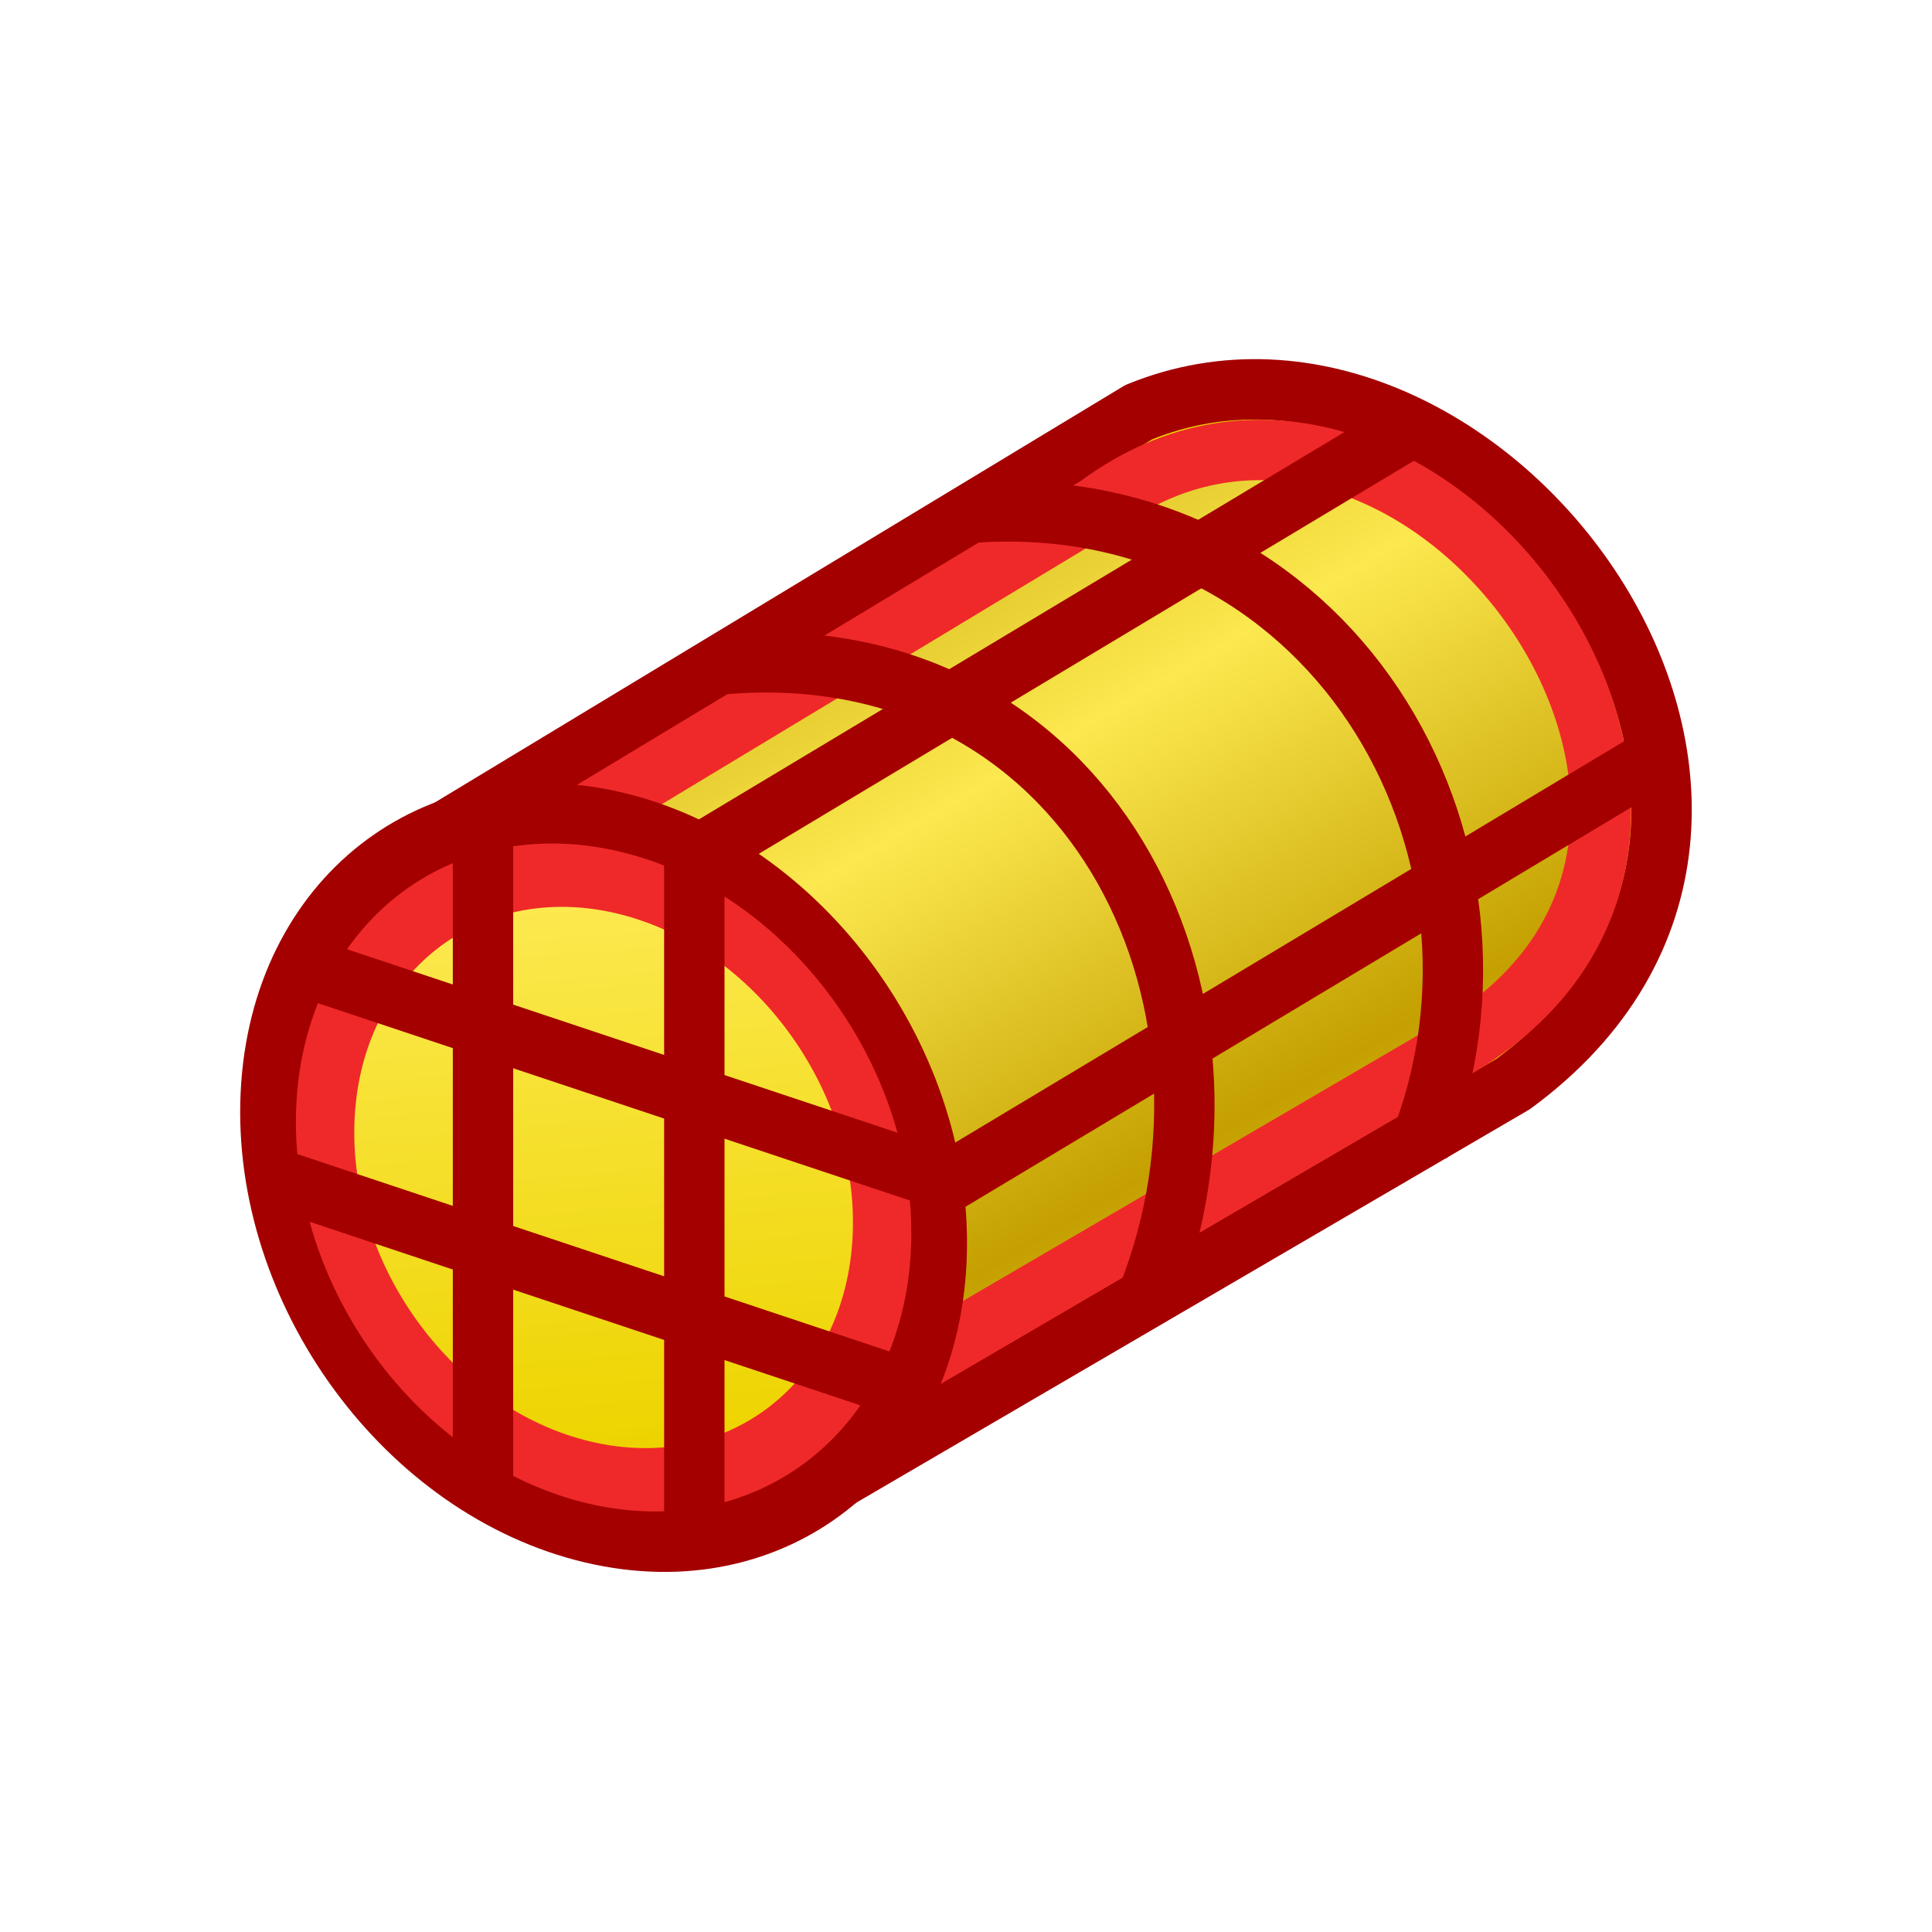
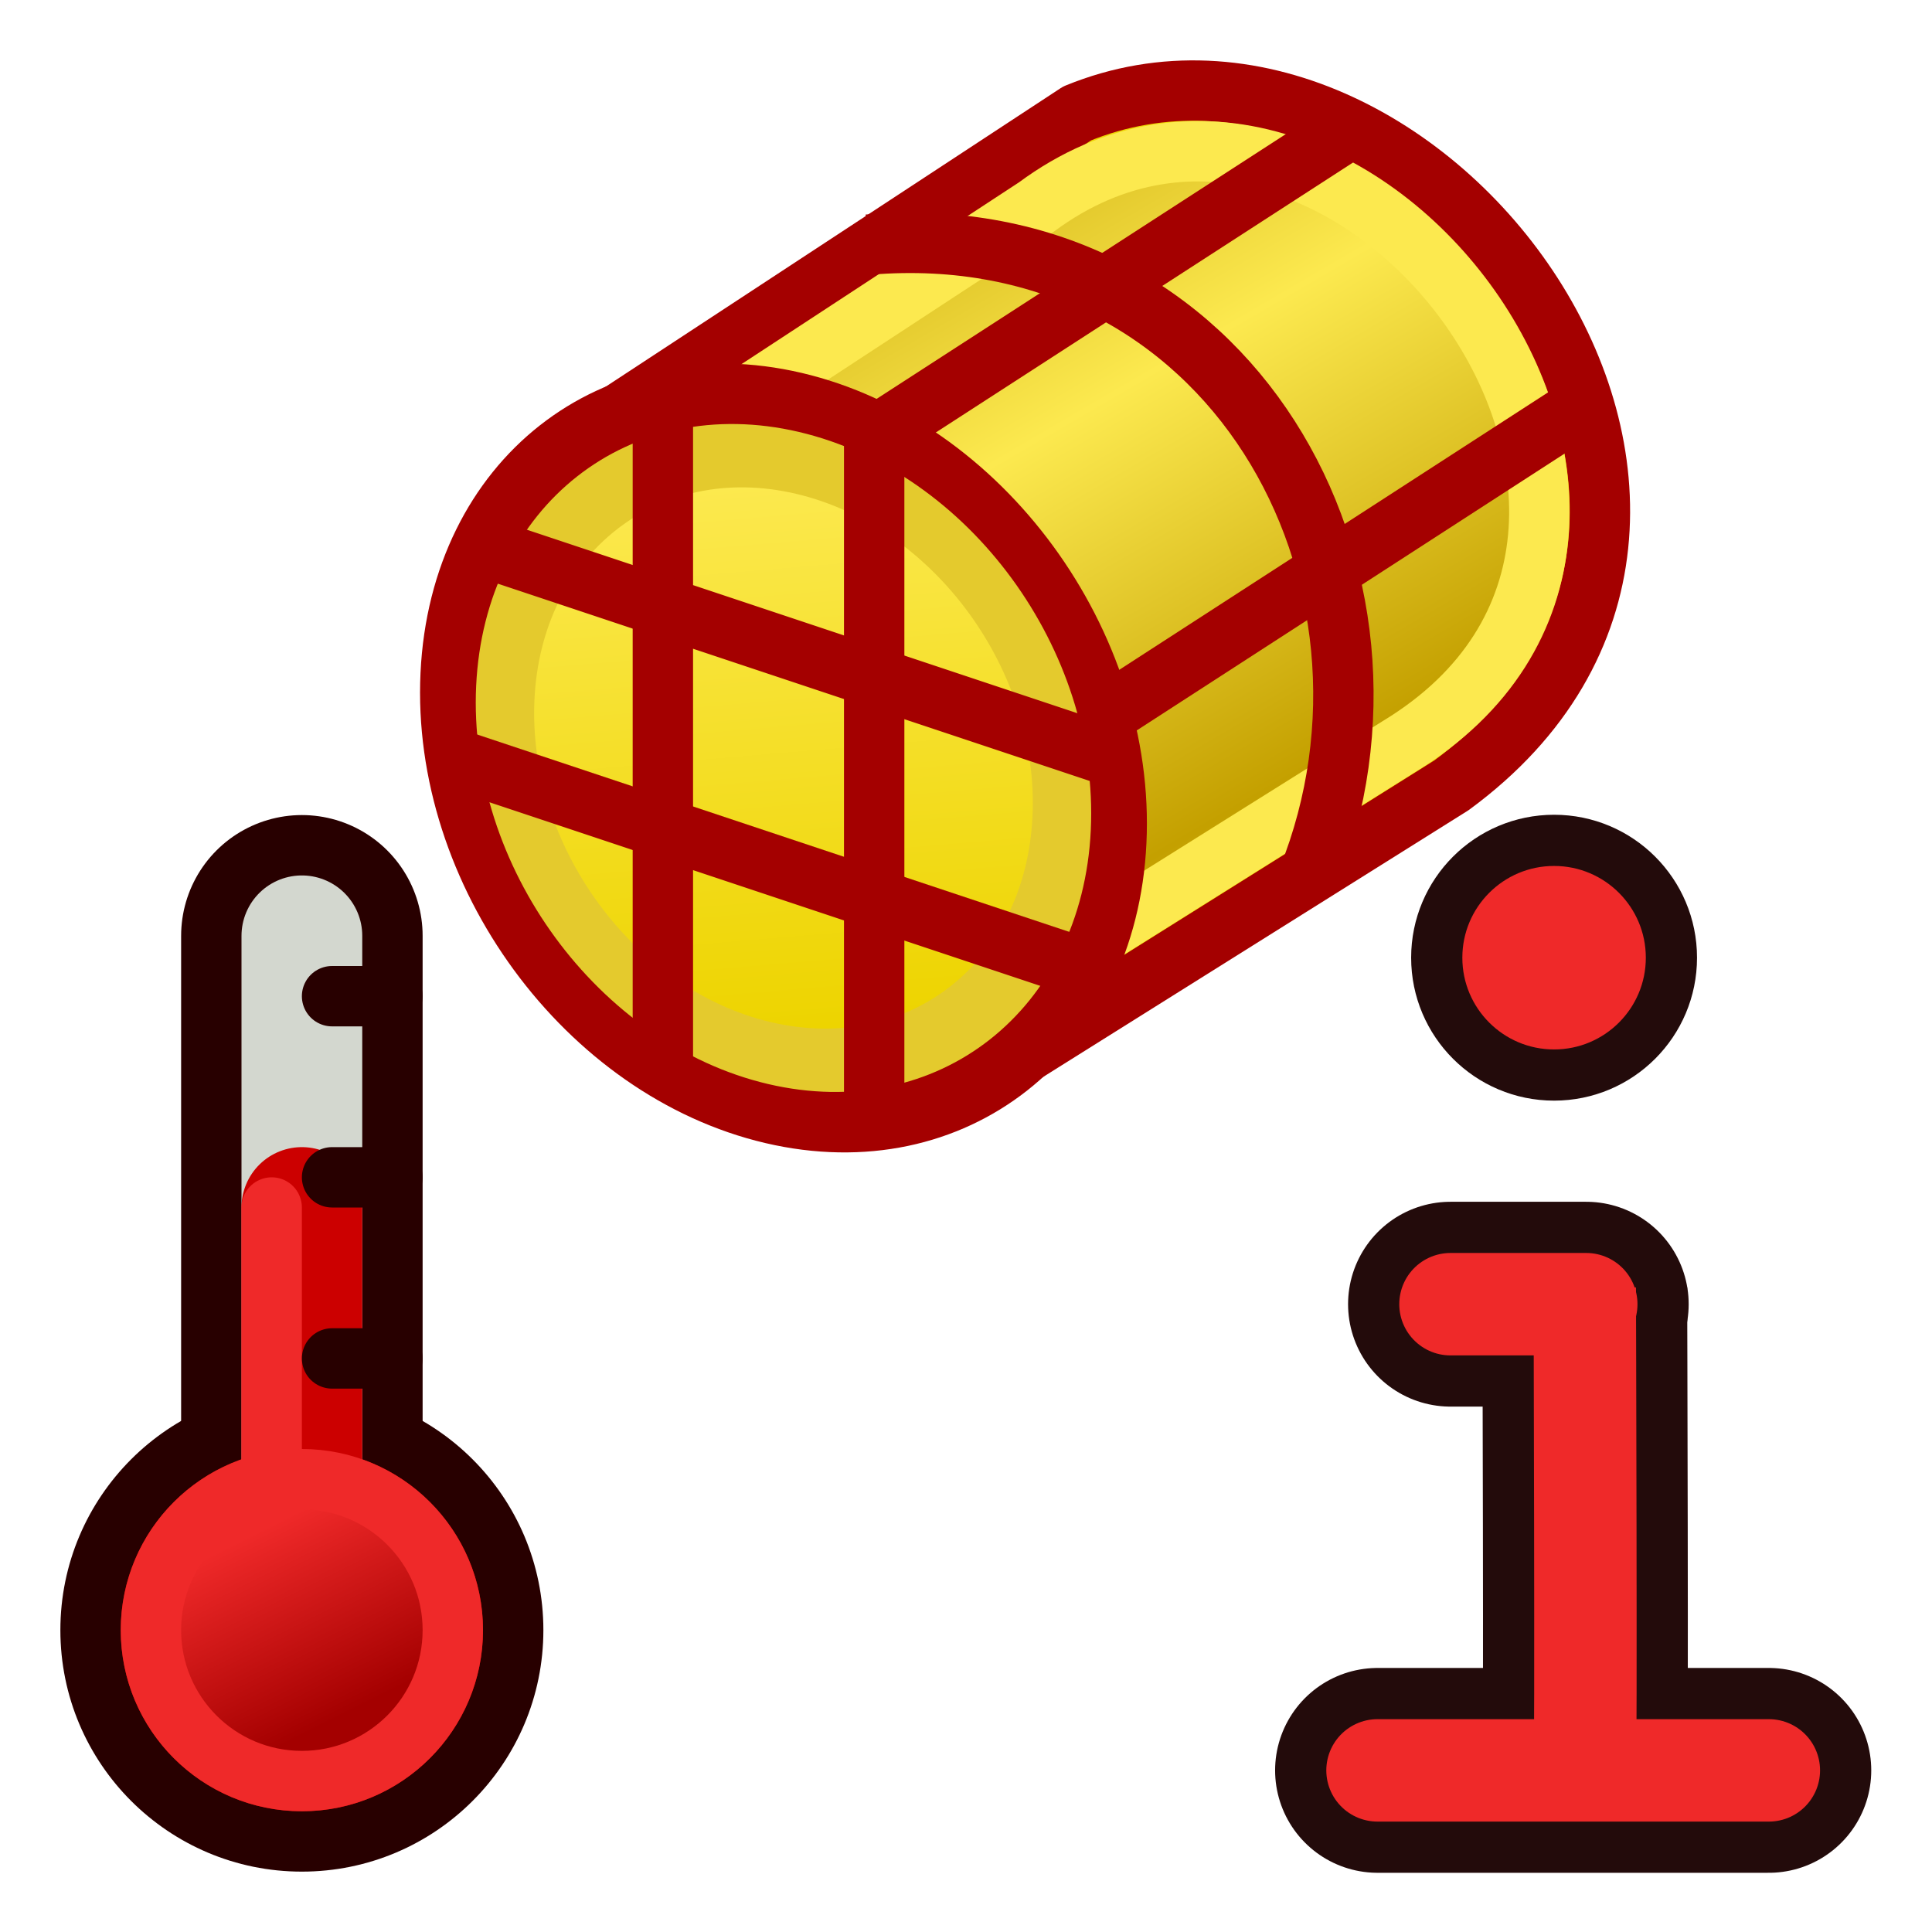
<svg xmlns="http://www.w3.org/2000/svg" xmlns:xlink="http://www.w3.org/1999/xlink" width="64px" height="64px" id="svg2860" version="1.1">
  <defs id="defs2862">
+     <linearGradient id="linearGradient3929">
+       <stop style="stop-color:#a40000;stop-opacity:1" offset="0" id="stop3931" />
+       <stop style="stop-color:#ef2929;stop-opacity:1" offset="1" id="stop3933" />
+     </linearGradient>
    <radialGradient xlink:href="#linearGradient3377" id="radialGradient3703" gradientUnits="userSpaceOnUse" cx="135.383" cy="97.37" fx="135.383" fy="97.37" r="19.467" gradientTransform="matrix(0.97435,0.2250379,-0.4623105,2.001673,48.48755,-127.9988)" />
    <linearGradient id="linearGradient3377">
      <stop id="stop3379" offset="0" style="stop-color:#faff2b;stop-opacity:1" />
      <stop id="stop3381" offset="1" style="stop-color:#ffaa00;stop-opacity:1" />
    </linearGradient>
    <radialGradient xlink:href="#linearGradient3377" id="radialGradient3705" gradientUnits="userSpaceOnUse" cx="148.883" cy="81.87" fx="148.883" fy="81.87" r="19.467" gradientTransform="matrix(1.385259,-0.05136783,0.03705629,0.9993132,-60.3924,7.704044)" />
    <radialGradient xlink:href="#linearGradient3377-4" id="radialGradient3703-8" gradientUnits="userSpaceOnUse" cx="135.383" cy="97.37" fx="135.383" fy="97.37" r="19.467" gradientTransform="matrix(0.97435,0.2250379,-0.4623105,2.001673,48.48755,-127.9988)" />
    <linearGradient id="linearGradient3377-4">
      <stop id="stop3379-3" offset="0" style="stop-color:#faff2b;stop-opacity:1" />
      <stop id="stop3381-0" offset="1" style="stop-color:#ffaa00;stop-opacity:1" />
    </linearGradient>
-     <linearGradient xlink:href="#linearGradient3859" id="linearGradient3865" x1="32.558" y1="32.918" x2="26.302" y2="12.207" gradientUnits="userSpaceOnUse" />
-     <linearGradient id="linearGradient3859">
-       <stop style="stop-color:#edd400;stop-opacity:1" offset="0" id="stop3861" />
-       <stop style="stop-color:#fce94f;stop-opacity:1" offset="1" id="stop3863" />
+     <linearGradient xlink:href="#linearGradient3851-7-2" id="linearGradient3367" gradientUnits="userSpaceOnUse" gradientTransform="translate(-20,-5.999998)" spreadMethod="reflect" x1="-11" y1="26" x2="-18" y2="14" />
+     <linearGradient id="linearGradient3851-7-2">
+       <stop style="stop-color:#c4a000;stop-opacity:1" offset="0" id="stop3853-9-4" />
+       <stop style="stop-color:#fce94f;stop-opacity:1" offset="1" id="stop3855-8-4" />
    </linearGradient>
-     <linearGradient xlink:href="#linearGradient3851" id="linearGradient3857" x1="-11" y1="26" x2="-18" y2="14" gradientUnits="userSpaceOnUse" spreadMethod="reflect" gradientTransform="translate(54,8)" />
-     <linearGradient id="linearGradient3851">
-       <stop style="stop-color:#c4a000;stop-opacity:1" offset="0" id="stop3853" />
-       <stop style="stop-color:#fce94f;stop-opacity:1" offset="1" id="stop3855" />
+     <linearGradient xlink:href="#linearGradient3838-1" id="linearGradient3371" gradientUnits="userSpaceOnUse" x1="2802.963" y1="538.362" x2="2859.726" y2="786.056" />
+     <linearGradient id="linearGradient3838-1">
+       <stop style="stop-color:#34e0e2;stop-opacity:1" offset="0" id="stop3840-2" />
+       <stop style="stop-color:#06989a;stop-opacity:1" offset="1" id="stop3842-0" />
    </linearGradient>
-     <linearGradient xlink:href="#linearGradient3851" id="linearGradient3071" gradientUnits="userSpaceOnUse" gradientTransform="translate(54,8)" spreadMethod="reflect" x1="-11" y1="26" x2="-18" y2="14" />
-     <linearGradient xlink:href="#linearGradient3859" id="linearGradient3073" gradientUnits="userSpaceOnUse" x1="32.558" y1="32.918" x2="26.302" y2="12.207" />
+     <linearGradient xlink:href="#linearGradient3859-3-8" id="linearGradient3369" gradientUnits="userSpaceOnUse" x1="32.558" y1="32.918" x2="26.302" y2="12.207" />
+     <linearGradient id="linearGradient3859-3-8">
+       <stop style="stop-color:#edd400;stop-opacity:1" offset="0" id="stop3861-1-7" />
+       <stop style="stop-color:#fce94f;stop-opacity:1" offset="1" id="stop3863-2-4" />
+     </linearGradient>
+     <linearGradient xlink:href="#linearGradient3929" id="linearGradient3935" x1="9.6" y1="60.8" x2="4.8" y2="51.2" gradientUnits="userSpaceOnUse" />
  </defs>
  <g id="layer1">
-     <g id="g3056" transform="translate(0,2)">
-       <path id="path3063" d="M 13.502,26.298 37.723,11.654 C 49.067,7.011 62.452,24.863 50.125,33.91 l -23.696,13.841 z" style="fill:#edd400;stroke:#a40000;stroke-width:2;stroke-linecap:butt;stroke-linejoin:round;stroke-opacity:1" />
-       <path id="path3063-3" d="M 12.421,29.205 36.368,14.758 C 46.733,7.061 60.314,25.383 48.378,32.629 l -23.696,13.841 z" style="fill:url(#linearGradient3071);fill-opacity:1;stroke:#ef2929;stroke-width:2;stroke-linecap:butt;stroke-linejoin:round;stroke-opacity:1" />
-       <path id="path3875" d="M 32,15 C 44,14 51,26 47,36" style="fill:none;stroke:#a40000;stroke-width:2;stroke-linecap:butt;stroke-linejoin:miter;stroke-opacity:1" />
-       <path id="path3875-5" d="M 24,20 C 36,19 42,31 38,41" style="fill:none;stroke:#a40000;stroke-width:2;stroke-linecap:butt;stroke-linejoin:miter;stroke-opacity:1" />
-       <path id="path3895" d="M 22,27 47,12" style="fill:none;stroke:#a40000;stroke-width:2;stroke-linecap:butt;stroke-linejoin:miter;stroke-opacity:1" />
-       <path id="path3895-6" d="M 30,38 55,23" style="fill:none;stroke:#a40000;stroke-width:2;stroke-linecap:butt;stroke-linejoin:miter;stroke-opacity:1" />
-       <g transform="matrix(0.9214817,0.2164766,-0.04656814,0.977527,6.871663,19.09546)" id="g3031">
-         <path id="path3011" d="m 44,22 c 0,6.627 -5.373,12 -12,12 -6.627,0 -12,-5.373 -12,-12 0,-6.627 5.373,-12 12,-12 6.627,0 12,5.373 12,12 z" style="fill:#ef2929;stroke:#a40000;stroke-width:2.096;stroke-linecap:round;stroke-linejoin:round;stroke-miterlimit:4" transform="translate(-17,-7)" />
-         <path id="path3011-3" d="m 44,22 c 0,6.627 -5.373,12 -12,12 -6.627,0 -12,-5.373 -12,-12 0,-6.627 5.373,-12 12,-12 6.627,0 12,5.373 12,12 z" style="fill:url(#linearGradient3073);fill-opacity:1;stroke:#ef2929;stroke-width:2.515;stroke-linecap:round;stroke-linejoin:round;stroke-miterlimit:4" transform="matrix(0.8333333,0,0,0.8333333,-11.66667,-3.333333)" />
+     <g id="g3350" transform="translate(79.95834,2.103574)">
+       <path id="path3063-1" d="M -60.498,12.298 -44.277,1.654 c 11.343,-4.643 24.729,13.209 12.401,22.256 l -15.696,9.841 z" style="color:#000000;font-style:normal;font-variant:normal;font-weight:normal;font-stretch:normal;font-size:54.215px;font-family:Arial;-inkscape-font-specification:Arial;display:inline;overflow:visible;visibility:visible;fill:#edd400;fill-opacity:1;fill-rule:nonzero;stroke:#a40000;stroke-width:2;stroke-linecap:butt;stroke-linejoin:round;stroke-miterlimit:4;stroke-dasharray:none;stroke-dashoffset:0;stroke-opacity:1;marker:none;enable-background:accumulate" />
+       <path id="path3063-3-0" d="M -61.579,15.205 -45.632,4.758 c 10.365,-7.697 23.946,10.626 12.01,17.872 l -15.696,9.841 z" style="color:#000000;font-style:normal;font-variant:normal;font-weight:normal;font-stretch:normal;font-size:54.215px;font-family:Arial;-inkscape-font-specification:Arial;display:inline;overflow:visible;visibility:visible;fill:url(#linearGradient3367);fill-opacity:1;fill-rule:nonzero;stroke:#fce94f;stroke-width:2;stroke-linecap:butt;stroke-linejoin:round;stroke-miterlimit:4;stroke-dasharray:none;stroke-dashoffset:0;stroke-opacity:1;marker:none;enable-background:accumulate" />
+       <path id="path3875-5-7" d="m -51.2,6 c 12,-1 18.571,11 14.571,21" style="color:#000000;font-style:normal;font-variant:normal;font-weight:normal;font-stretch:normal;font-size:54.215px;font-family:Arial;-inkscape-font-specification:Arial;display:inline;overflow:visible;visibility:visible;fill:none;stroke:#a40000;stroke-width:2;stroke-linecap:butt;stroke-linejoin:miter;stroke-miterlimit:4;stroke-dasharray:none;stroke-dashoffset:0;stroke-opacity:1;marker:none;enable-background:accumulate" />
+       <path id="path3895-60" d="M -52,13 -35,2" style="color:#000000;font-style:normal;font-variant:normal;font-weight:normal;font-stretch:normal;font-size:54.215px;font-family:Arial;-inkscape-font-specification:Arial;display:inline;overflow:visible;visibility:visible;fill:none;stroke:#a40000;stroke-width:2;stroke-linecap:butt;stroke-linejoin:miter;stroke-miterlimit:4;stroke-dasharray:none;stroke-dashoffset:0;stroke-opacity:1;marker:none;enable-background:accumulate" />
+       <path id="path3895-6-1" d="M -44,22 -27,11" style="color:#000000;font-style:normal;font-variant:normal;font-weight:normal;font-stretch:normal;font-size:54.215px;font-family:Arial;-inkscape-font-specification:Arial;display:inline;overflow:visible;visibility:visible;fill:none;stroke:#a40000;stroke-width:2;stroke-linecap:butt;stroke-linejoin:miter;stroke-miterlimit:4;stroke-dasharray:none;stroke-dashoffset:0;stroke-opacity:1;marker:none;enable-background:accumulate" />
+       <g style="color:#000000;font-style:normal;font-variant:normal;font-weight:normal;font-stretch:normal;font-size:54.215px;font-family:Arial;-inkscape-font-specification:Arial;display:inline;overflow:visible;visibility:visible;fill:url(#linearGradient3371);fill-opacity:1;fill-rule:nonzero;stroke:#042a2a;stroke-width:15.059;stroke-linecap:round;stroke-linejoin:round;stroke-miterlimit:4;stroke-dasharray:none;stroke-dashoffset:0;stroke-opacity:1;marker:none;enable-background:accumulate" transform="matrix(0.9214817,0.2164766,-0.04656812,0.977527,-67.12833,5.095466)" id="g3031-0">
+         <path id="path3011-2" d="m 44,22 c 0,6.627 -5.373,12 -12,12 -6.627,0 -12,-5.373 -12,-12 0,-6.627 5.373,-12 12,-12 6.627,0 12,5.373 12,12 z" style="fill:#ef2929;stroke:#a40000;stroke-width:2.096;stroke-linecap:round;stroke-linejoin:round;stroke-miterlimit:4" transform="translate(-17,-7)" />
+         <path id="path3011-3-5" d="m 44,22 c 0,6.627 -5.373,12 -12,12 -6.627,0 -12,-5.373 -12,-12 0,-6.627 5.373,-12 12,-12 6.627,0 12,5.373 12,12 z" style="fill:url(#linearGradient3369);fill-opacity:1;stroke:#e4ca2d;stroke-width:2.515;stroke-linecap:round;stroke-linejoin:round;stroke-miterlimit:4;stroke-opacity:1" transform="matrix(0.8333333,0,0,0.8333333,-11.66667,-3.333333)" />
      </g>
-       <path id="path3867" d="m 23,26 0,23" style="fill:none;stroke:#a40000;stroke-width:2;stroke-linecap:butt;stroke-linejoin:miter;stroke-opacity:1" />
-       <path id="path3869" d="m 16,26 0,21" style="fill:none;stroke:#a40000;stroke-width:2;stroke-linecap:butt;stroke-linejoin:miter;stroke-opacity:1" />
-       <path id="path3871" d="M 10,30 31,37" style="fill:none;stroke:#a40000;stroke-width:2;stroke-linecap:butt;stroke-linejoin:miter;stroke-opacity:1" />
-       <path id="path3873" d="M 9,37 30,44" style="fill:none;stroke:#a40000;stroke-width:2;stroke-linecap:butt;stroke-linejoin:miter;stroke-opacity:1" />
+       <path id="path3867-1" d="M -51,12 V 35" style="color:#000000;font-style:normal;font-variant:normal;font-weight:normal;font-stretch:normal;font-size:54.215px;font-family:Arial;-inkscape-font-specification:Arial;display:inline;overflow:visible;visibility:visible;fill:none;stroke:#a40000;stroke-width:2;stroke-linecap:butt;stroke-linejoin:miter;stroke-miterlimit:4;stroke-dasharray:none;stroke-dashoffset:0;stroke-opacity:1;marker:none;enable-background:accumulate" />
+       <path id="path3869-9" d="M -58,12 V 33" style="color:#000000;font-style:normal;font-variant:normal;font-weight:normal;font-stretch:normal;font-size:54.215px;font-family:Arial;-inkscape-font-specification:Arial;display:inline;overflow:visible;visibility:visible;fill:none;stroke:#a40000;stroke-width:2;stroke-linecap:butt;stroke-linejoin:miter;stroke-miterlimit:4;stroke-dasharray:none;stroke-dashoffset:0;stroke-opacity:1;marker:none;enable-background:accumulate" />
+       <path id="path3871-7" d="m -64,16 21,7" style="color:#000000;font-style:normal;font-variant:normal;font-weight:normal;font-stretch:normal;font-size:54.215px;font-family:Arial;-inkscape-font-specification:Arial;display:inline;overflow:visible;visibility:visible;fill:none;stroke:#a40000;stroke-width:2;stroke-linecap:butt;stroke-linejoin:miter;stroke-miterlimit:4;stroke-dasharray:none;stroke-dashoffset:0;stroke-opacity:1;marker:none;enable-background:accumulate" />
+       <path id="path3873-1" d="m -65,23 21,7" style="color:#000000;font-style:normal;font-variant:normal;font-weight:normal;font-stretch:normal;font-size:54.215px;font-family:Arial;-inkscape-font-specification:Arial;display:inline;overflow:visible;visibility:visible;fill:none;stroke:#a40000;stroke-width:2;stroke-linecap:butt;stroke-linejoin:miter;stroke-miterlimit:4;stroke-dasharray:none;stroke-dashoffset:0;stroke-opacity:1;marker:none;enable-background:accumulate" />
+     </g>
+     <path style="fill:none;stroke:#280000;stroke-width:8;stroke-linecap:round;stroke-linejoin:miter;stroke-opacity:1" d="m 10,31 0,26" id="path3083" />
+     <path style="fill:#cc0000;stroke:#280000;stroke-width:2.286;stroke-linecap:round;stroke-linejoin:round;stroke-miterlimit:10;stroke-dasharray:none" id="path3909" d="M 16,56 A 8,8 0 1 1 0,56 8,8 0 1 1 16,56 z" transform="matrix(0.875,0,0,0.875,3,5)" />
+     <path style="fill:none;stroke:#d3d7cf;stroke-width:4;stroke-linecap:round;stroke-linejoin:miter;stroke-opacity:1" d="m 10,31 0,26" id="path3083-3" />
+     <path style="fill:none;stroke:#cc0000;stroke-width:4;stroke-linecap:round;stroke-linejoin:miter;stroke-opacity:1" d="m 10,40 0,16" id="path3083-3-6" />
+     <path style="fill:none;stroke:#ef2929;stroke-width:2;stroke-linecap:round;stroke-linejoin:miter;stroke-opacity:1" d="M 9,40 9,50" id="path3083-3-6-7" />
+     <path style="fill:url(#linearGradient3935);fill-opacity:1;stroke:#ef2929;stroke-width:3.2;stroke-linecap:round;stroke-linejoin:round;stroke-miterlimit:10;stroke-dasharray:none" id="path3909-5" d="M 16,56 A 8,8 0 1 1 0,56 8,8 0 1 1 16,56 z" transform="matrix(0.625,0,0,0.625,5,19)" />
+     <path style="fill:none;stroke:#280000;stroke-width:2;stroke-linecap:round;stroke-linejoin:miter;stroke-opacity:1" d="m 11,33 2,0" id="path3937" />
+     <path style="fill:none;stroke:#280000;stroke-width:2;stroke-linecap:round;stroke-linejoin:miter;stroke-opacity:1" d="m 11,39 2,0" id="path3937-3" />
+     <path style="fill:none;stroke:#280000;stroke-width:2;stroke-linecap:round;stroke-linejoin:miter;stroke-opacity:1" d="m 11,45 2,0" id="path3937-5" />
+     <g id="layer1-1">
+       <path style="fill:none;stroke:#230b0b;stroke-width:6.785;stroke-linecap:round;stroke-linejoin:miter;stroke-miterlimit:4;stroke-dasharray:none;stroke-opacity:1" d="M 45.632,58.646 H 58.595" id="path1262" />
+       <path style="fill:none;stroke:#230b0b;stroke-width:6.785;stroke-linecap:butt;stroke-linejoin:miter;stroke-miterlimit:4;stroke-dasharray:none;stroke-opacity:1" d="m 52.497,58.696 c 0.05,-0.2 0,-16.043 0,-16.043" id="path1264" />
+       <path style="fill:none;stroke:#230b0b;stroke-width:6.785;stroke-linecap:round;stroke-linejoin:miter;stroke-miterlimit:4;stroke-dasharray:none;stroke-opacity:1" d="m 48.049,43.203 h 4.498" id="path1266" />
+       <path id="path1262-3" d="M 45.632,58.646 H 58.595" style="fill:none;stroke:#ef2929;stroke-width:3.393;stroke-linecap:round;stroke-linejoin:miter;stroke-miterlimit:4;stroke-dasharray:none;stroke-opacity:1" />
+       <path id="path1264-4" d="m 52.497,58.696 c 0.05,-0.2 0,-16.043 0,-16.043" style="fill:none;stroke:#ef2929;stroke-width:3.393;stroke-linecap:butt;stroke-linejoin:miter;stroke-miterlimit:4;stroke-dasharray:none;stroke-opacity:1" />
+       <path id="path1266-2" d="m 48.049,43.203 h 4.498" style="fill:none;stroke:#ef2929;stroke-width:3.393;stroke-linecap:round;stroke-linejoin:miter;stroke-miterlimit:4;stroke-dasharray:none;stroke-opacity:1" />
+       <circle style="fill:#ef2929;fill-rule:evenodd;stroke:#230b0b;stroke-width:1.696;stroke-linecap:round;stroke-miterlimit:4;stroke-dasharray:none;paint-order:markers fill stroke;stroke-opacity:1" id="path1289" cx="51.481" cy="31.725" r="3.887" />
    </g>
  </g>
</svg>
